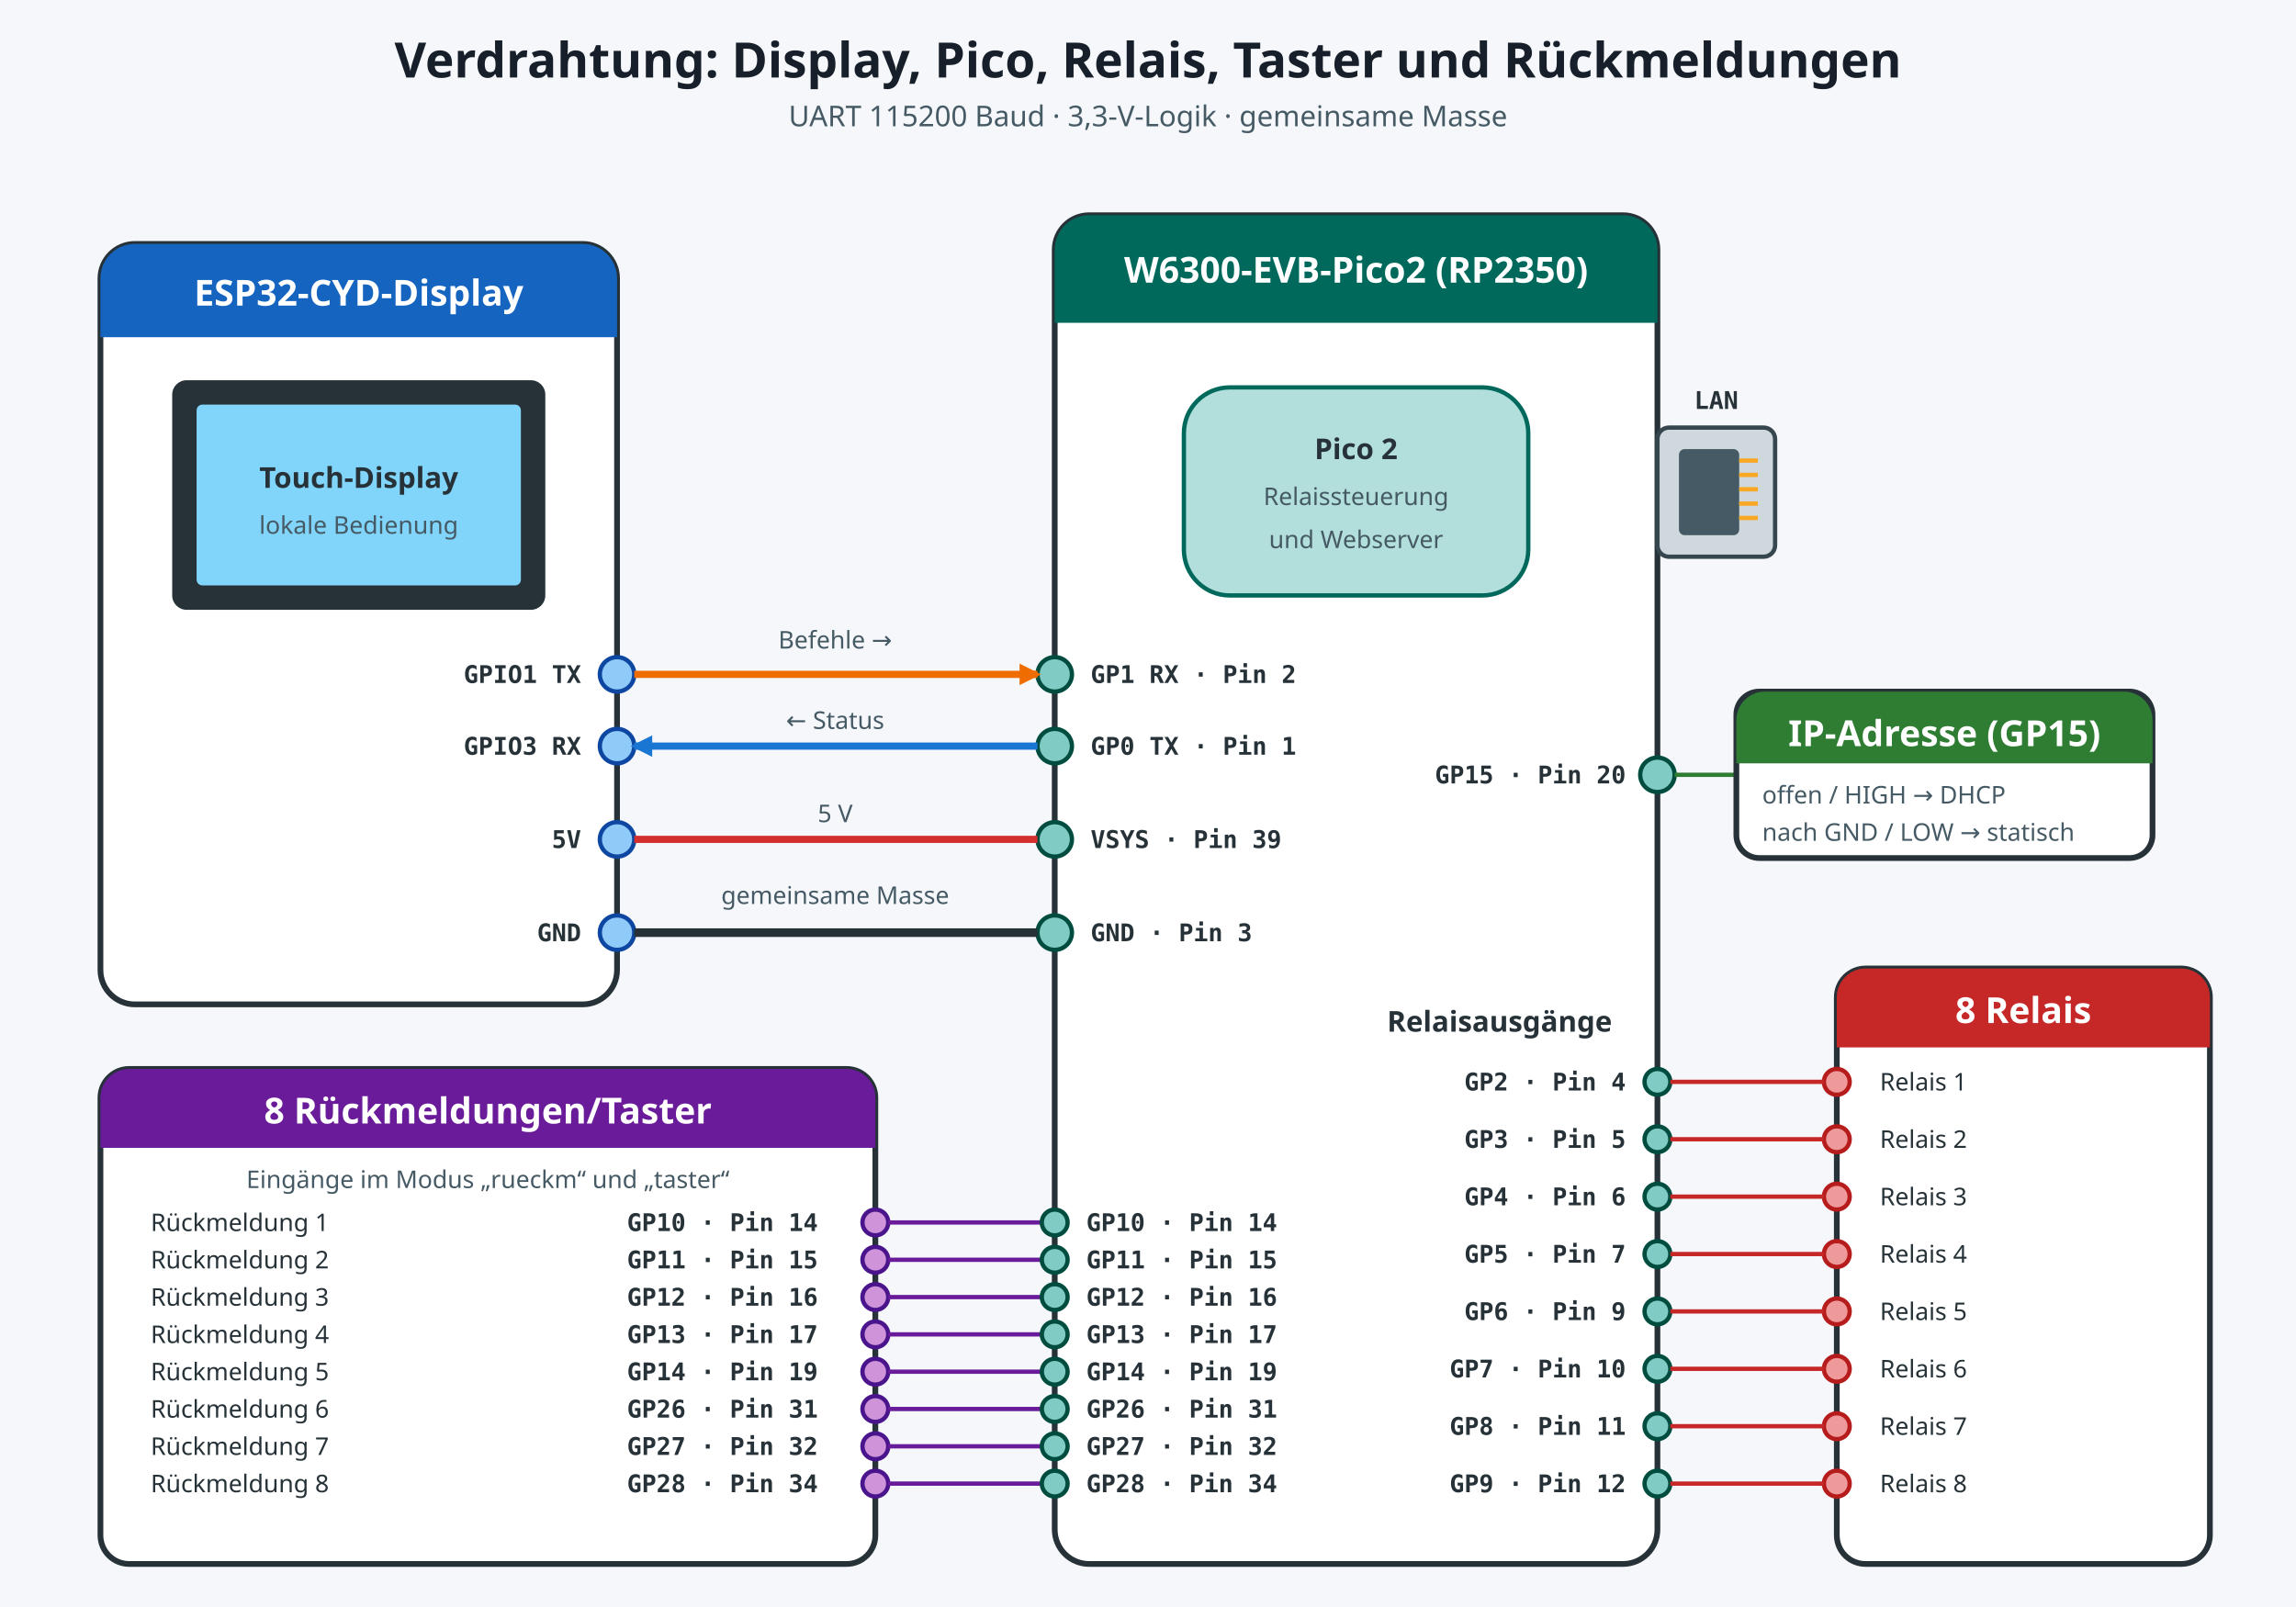
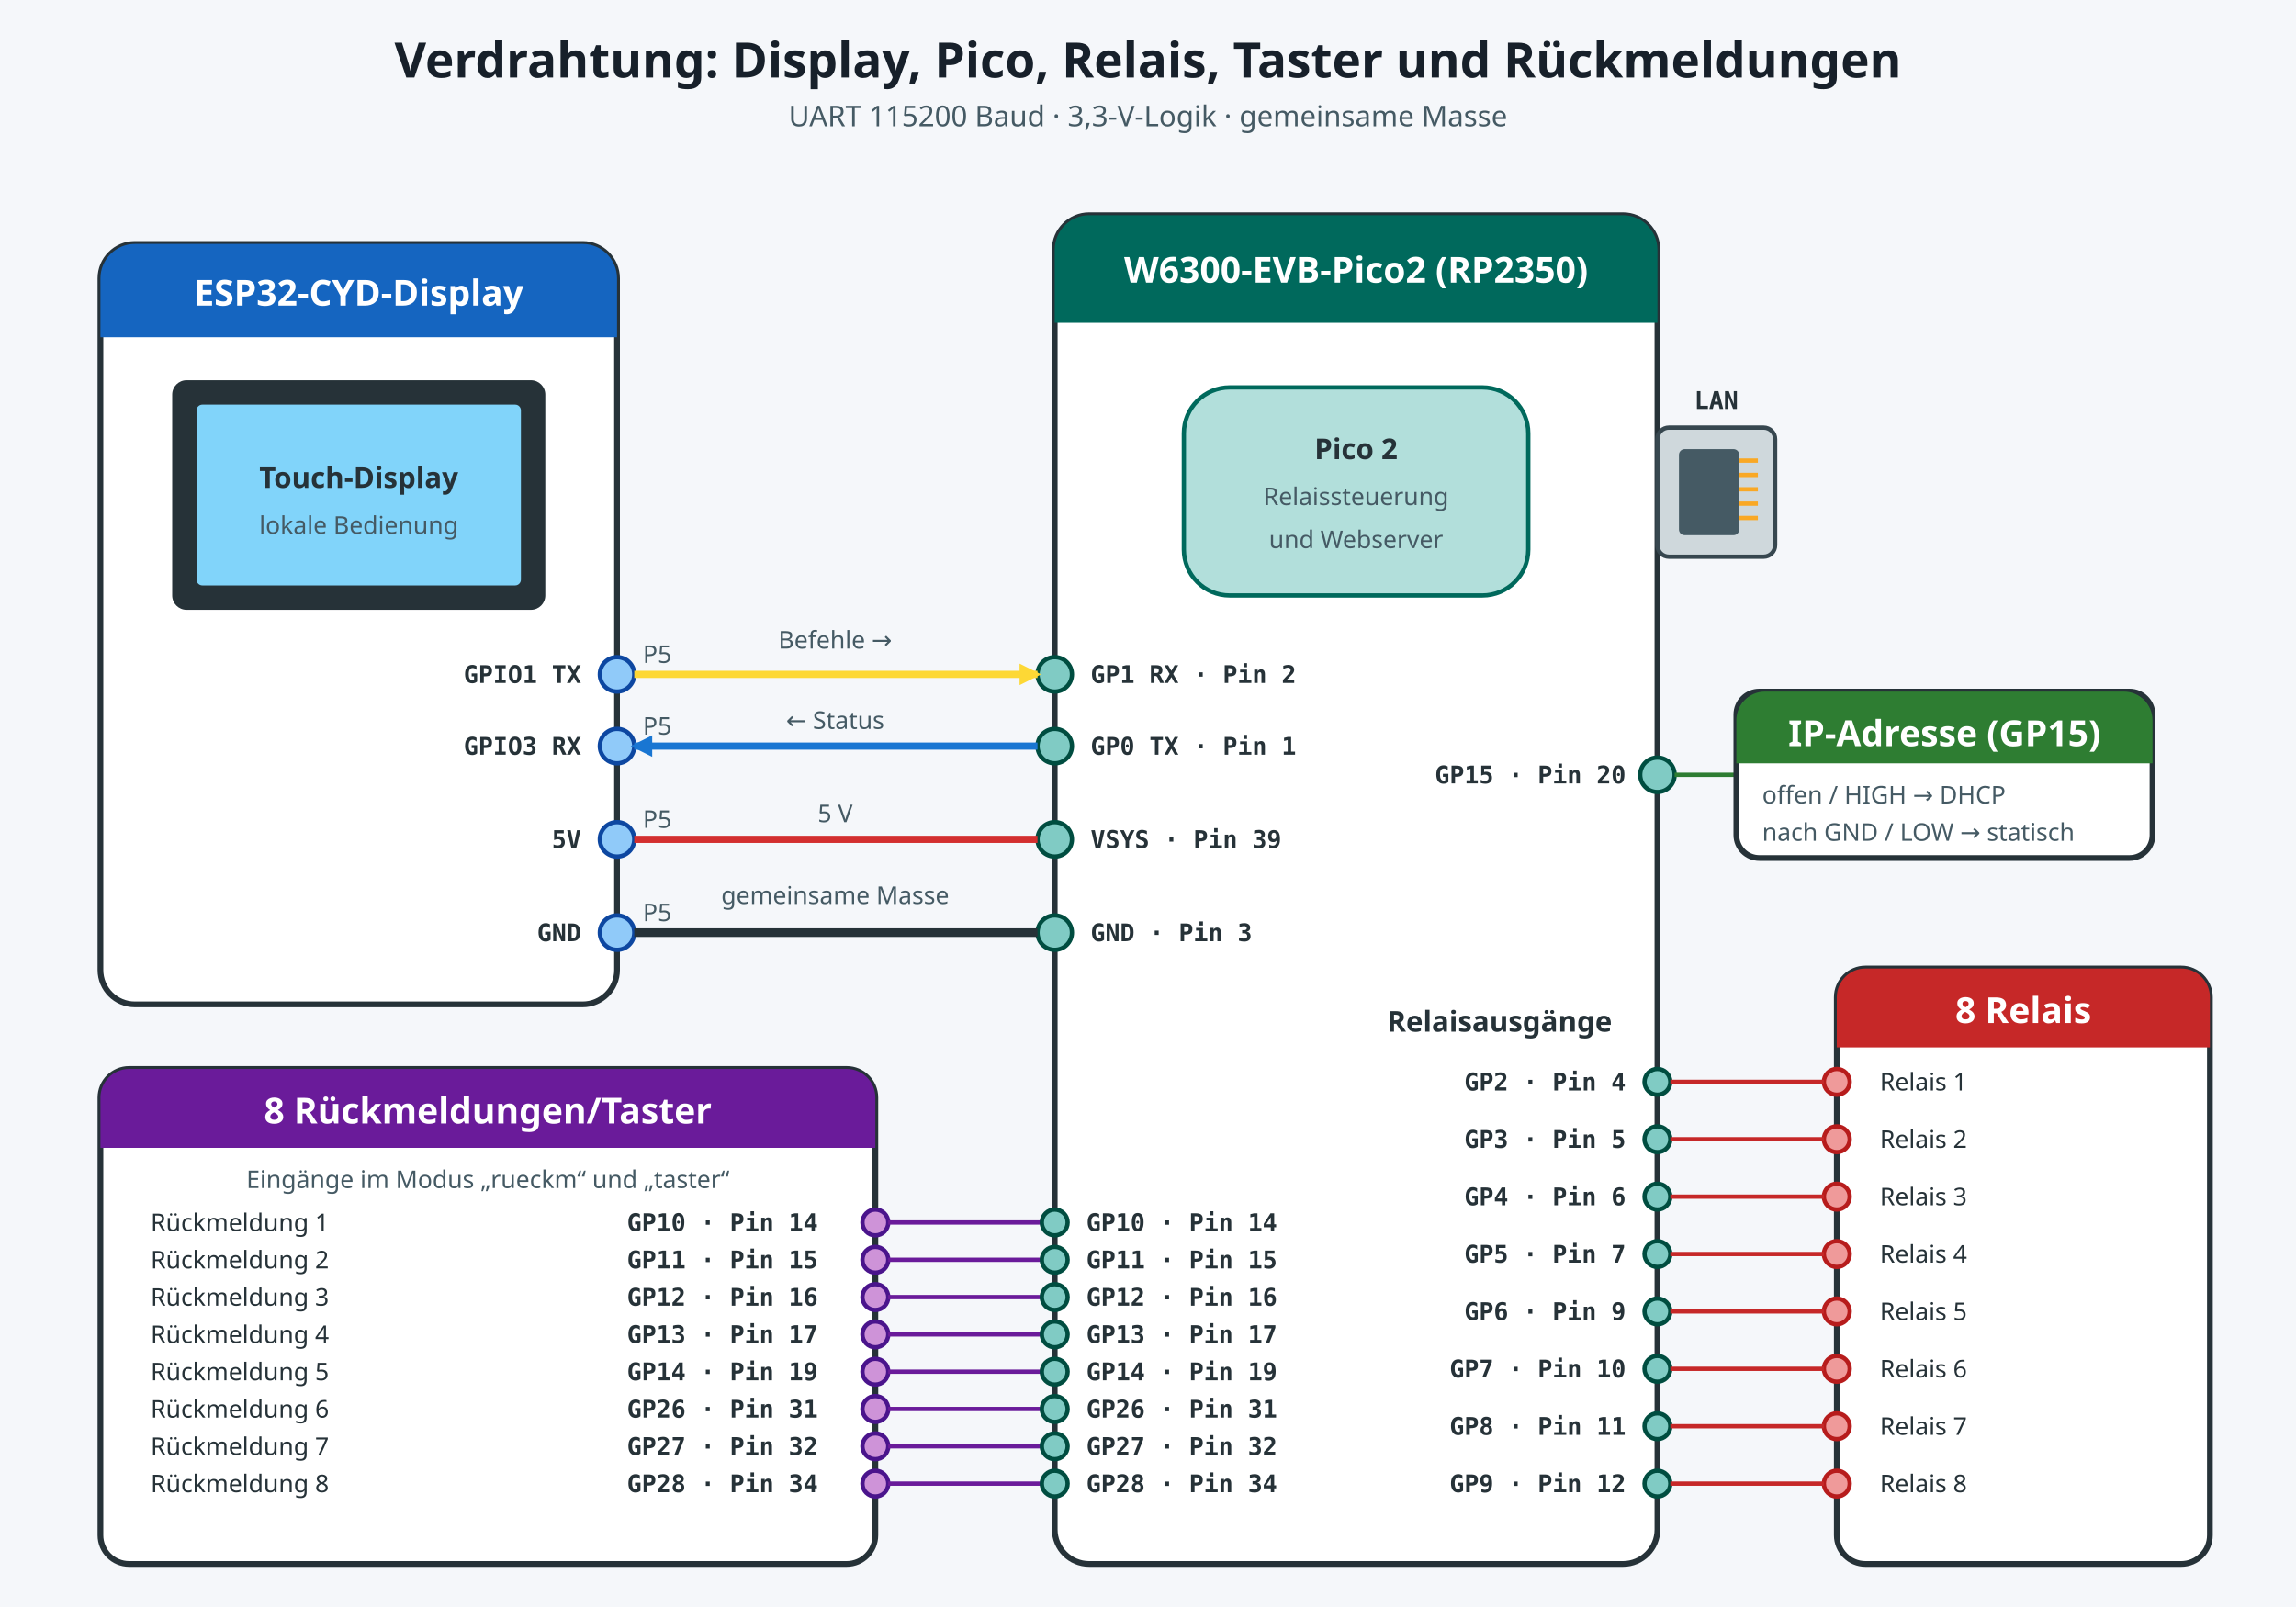
<svg xmlns="http://www.w3.org/2000/svg" width="1600" height="1120" viewBox="0 0 1600 1120" role="img" aria-labelledby="title desc">
  <defs>
    <style>
      .page { fill: #f5f7fa; }
      .board { fill: #ffffff; stroke: #263238; stroke-width: 4; }
      .display-head { fill: #1565c0; }
      .pico-head { fill: #00695c; }
      .relay-head { fill: #c62828; }
      .feedback-head { fill: #6a1b9a; }
      .head-text { fill: #ffffff; font: 700 25px sans-serif; text-anchor: middle; }
      .title { fill: #17202a; font: 700 34px sans-serif; text-anchor: middle; }
      .subtitle { fill: #455a64; font: 20px sans-serif; text-anchor: middle; }
      .label { fill: #263238; font: 700 20px sans-serif; }
      .small { fill: #455a64; font: 17px sans-serif; }
      .pin-text { fill: #263238; font: 700 17px monospace; }
      .channel { fill: #263238; font: 17px sans-serif; }
-       .uart-tx { fill: none; stroke: #ef6c00; stroke-width: 5; marker-end: url(#arrow-orange); }
+       .uart-tx { fill: none; stroke: #fdd835; stroke-width: 5; marker-end: url(#arrow-orange); }
      .uart-rx { fill: none; stroke: #1976d2; stroke-width: 5; marker-end: url(#arrow-blue); }
      .power { fill: none; stroke: #d32f2f; stroke-width: 5; }
      .ground { fill: none; stroke: #263238; stroke-width: 6; }
      .relay-wire { fill: none; stroke: #c62828; stroke-width: 3; }
      .feedback-wire { fill: none; stroke: #6a1b9a; stroke-width: 3; }
      .pin-display { fill: #90caf9; stroke: #0d47a1; stroke-width: 3; }
      .pin-pico { fill: #80cbc4; stroke: #004d40; stroke-width: 3; }
      .pin-relay { fill: #ef9a9a; stroke: #b71c1c; stroke-width: 3; }
      .pin-feedback { fill: #ce93d8; stroke: #4a148c; stroke-width: 3; }
      .dhcp-head { fill: #2e7d32; }
      .dhcp-wire { fill: none; stroke: #2e7d32; stroke-width: 3; }
    </style>
    <marker id="arrow-orange" markerWidth="3" markerHeight="3" refX="2.5" refY="1.5" orient="auto" markerUnits="strokeWidth">
-       <path d="M0,0 L3,1.5 L0,3 z" fill="#ef6c00" />
+       <path d="M0,0 L3,1.5 L0,3 z" fill="#fdd835" />
    </marker>
    <marker id="arrow-blue" markerWidth="3" markerHeight="3" refX="2.5" refY="1.5" orient="auto" markerUnits="strokeWidth">
      <path d="M0,0 L3,1.5 L0,3 z" fill="#1976d2" />
    </marker>
  </defs>
  <rect class="page" width="1600" height="1120" />
  <text class="title" x="800" y="54">Verdrahtung: Display, Pico, Relais, Taster und Rückmeldungen</text>
  <text class="subtitle" x="800" y="88">UART 115200 Baud · 3,3-V-Logik · gemeinsame Masse</text>
  <rect class="board" x="70" y="170" width="360" height="530" rx="24" />
  <path class="display-head" d="M94 170 H406 A24 24 0 0 1 430 194 V235 H70 V194 A24 24 0 0 1 94 170 Z" />
  <text class="head-text" x="250" y="213">ESP32-CYD-Display</text>
  <rect x="120" y="265" width="260" height="160" rx="10" fill="#263238" />
  <rect x="137" y="282" width="226" height="126" rx="4" fill="#81d4fa" />
  <text class="label" x="250" y="340" text-anchor="middle">Touch-Display</text>
  <text class="small" x="250" y="372" text-anchor="middle">lokale Bedienung</text>
  <circle class="pin-display" cx="430" cy="470" r="12" />
  <circle class="pin-display" cx="430" cy="520" r="12" />
  <circle class="pin-display" cx="430" cy="585" r="12" />
  <circle class="pin-display" cx="430" cy="650" r="12" />
+   <text class="small" x="448" y="462" fill="#263238" font-weight="700">P5</text>
+   <text class="small" x="448" y="512" fill="#263238" font-weight="700">P5</text>
+   <text class="small" x="448" y="577" fill="#263238" font-weight="700">P5</text>
+   <text class="small" x="448" y="642" fill="#263238" font-weight="700">P5</text>
  <text class="pin-text" x="405" y="476" text-anchor="end">GPIO1 TX</text>
  <text class="pin-text" x="405" y="526" text-anchor="end">GPIO3 RX</text>
  <text class="pin-text" x="405" y="591" text-anchor="end">5V</text>
  <text class="pin-text" x="405" y="656" text-anchor="end">GND</text>
  <rect class="board" x="735" y="150" width="420" height="940" rx="24" />
  <path class="pico-head" d="M759 150 H1131 A24 24 0 0 1 1155 174 V225 H735 V174 A24 24 0 0 1 759 150 Z" />
  <text class="head-text" x="945" y="197">W6300-EVB-Pico2 (RP2350)</text>
  <rect x="825" y="270" width="240" height="145" rx="32" fill="#b2dfdb" stroke="#00695c" stroke-width="3" />
  <text class="label" x="945" y="320" text-anchor="middle">Pico 2</text>
  <text class="small" x="945" y="352" text-anchor="middle">Relaissteuerung</text>
  <text class="small" x="945" y="382" text-anchor="middle">und Webserver</text>
  <rect x="1155" y="298" width="82" height="90" rx="8" fill="#cfd8dc" stroke="#37474f" stroke-width="3" />
  <rect x="1170" y="313" width="42" height="60" rx="4" fill="#455a64" />
  <path d="M1212 321 H1225 M1212 331 H1225 M1212 341 H1225 M1212 351 H1225 M1212 361 H1225" stroke="#f9a825" stroke-width="3" />
  <text class="pin-text" x="1196" y="285" text-anchor="middle">LAN</text>
  <circle class="pin-pico" cx="735" cy="470" r="12" />
  <circle class="pin-pico" cx="735" cy="520" r="12" />
  <circle class="pin-pico" cx="735" cy="585" r="12" />
  <circle class="pin-pico" cx="735" cy="650" r="12" />
  <text class="pin-text" x="760" y="476">GP1 RX · Pin 2</text>
  <text class="pin-text" x="760" y="526">GP0 TX · Pin 1</text>
  <text class="pin-text" x="760" y="591">VSYS · Pin 39</text>
  <text class="pin-text" x="760" y="656">GND · Pin 3</text>
  <path class="uart-tx" d="M442 470 H723" />
  <path class="uart-rx" d="M723 520 H442" />
  <path class="power" d="M442 585 H723" />
  <path class="ground" d="M442 650 H723" />
-   <text class="small" x="582" y="452" text-anchor="middle" fill="#ef6c00">Befehle →</text>
+   <text class="small" x="582" y="452" text-anchor="middle" fill="#fdd835">Befehle →</text>
  <text class="small" x="582" y="508" text-anchor="middle" fill="#1976d2">← Status</text>
  <text class="small" x="582" y="573" text-anchor="middle" fill="#d32f2f">5 V</text>
  <text class="small" x="582" y="630" text-anchor="middle">gemeinsame Masse</text>
  <text class="label" x="1045" y="719" text-anchor="middle">Relaisausgänge</text>
  <g>
    <circle class="pin-pico" cx="1155" cy="754" r="9" />
    <text class="pin-text" x="1133" y="760" text-anchor="end">GP2 · Pin 4</text>
    <circle class="pin-pico" cx="1155" cy="794" r="9" />
    <text class="pin-text" x="1133" y="800" text-anchor="end">GP3 · Pin 5</text>
    <circle class="pin-pico" cx="1155" cy="834" r="9" />
    <text class="pin-text" x="1133" y="840" text-anchor="end">GP4 · Pin 6</text>
    <circle class="pin-pico" cx="1155" cy="874" r="9" />
    <text class="pin-text" x="1133" y="880" text-anchor="end">GP5 · Pin 7</text>
    <circle class="pin-pico" cx="1155" cy="914" r="9" />
    <text class="pin-text" x="1133" y="920" text-anchor="end">GP6 · Pin 9</text>
    <circle class="pin-pico" cx="1155" cy="954" r="9" />
    <text class="pin-text" x="1133" y="960" text-anchor="end">GP7 · Pin 10</text>
    <circle class="pin-pico" cx="1155" cy="994" r="9" />
    <text class="pin-text" x="1133" y="1000" text-anchor="end">GP8 · Pin 11</text>
    <circle class="pin-pico" cx="1155" cy="1034" r="9" />
    <text class="pin-text" x="1133" y="1040" text-anchor="end">GP9 · Pin 12</text>
  </g>
  <rect class="board" x="1280" y="675" width="260" height="415" rx="20" />
  <path class="relay-head" d="M1300 675 H1520 A20 20 0 0 1 1540 695 V730 H1280 V695 A20 20 0 0 1 1300 675 Z" />
  <text class="head-text" x="1410" y="713">8 Relais</text>
  <g class="channel">
    <circle class="pin-relay" cx="1280" cy="754" r="9" />
    <text x="1310" y="760">Relais 1</text>
    <circle class="pin-relay" cx="1280" cy="794" r="9" />
    <text x="1310" y="800">Relais 2</text>
    <circle class="pin-relay" cx="1280" cy="834" r="9" />
    <text x="1310" y="840">Relais 3</text>
    <circle class="pin-relay" cx="1280" cy="874" r="9" />
    <text x="1310" y="880">Relais 4</text>
    <circle class="pin-relay" cx="1280" cy="914" r="9" />
    <text x="1310" y="920">Relais 5</text>
    <circle class="pin-relay" cx="1280" cy="954" r="9" />
    <text x="1310" y="960">Relais 6</text>
    <circle class="pin-relay" cx="1280" cy="994" r="9" />
    <text x="1310" y="1000">Relais 7</text>
    <circle class="pin-relay" cx="1280" cy="1034" r="9" />
    <text x="1310" y="1040">Relais 8</text>
  </g>
  <path class="relay-wire" d="M1164 754 H1271" />
  <path class="relay-wire" d="M1164 794 H1271" />
  <path class="relay-wire" d="M1164 834 H1271" />
  <path class="relay-wire" d="M1164 874 H1271" />
  <path class="relay-wire" d="M1164 914 H1271" />
  <path class="relay-wire" d="M1164 954 H1271" />
  <path class="relay-wire" d="M1164 994 H1271" />
  <path class="relay-wire" d="M1164 1034 H1271" />
  <circle class="pin-pico" cx="1155" cy="540" r="12" />
  <text class="pin-text" x="1133" y="546" text-anchor="end">GP15 · Pin 20</text>
  <path class="dhcp-wire" d="M1167 540 H1210" />
  <rect class="board" x="1210" y="482" width="290" height="116" rx="16" />
  <path class="dhcp-head" d="M1230 482 H1480 A20 20 0 0 1 1500 502 V532 H1210 V502 A20 20 0 0 1 1230 482 Z" />
  <text class="head-text" x="1355" y="520">IP-Adresse (GP15)</text>
  <text class="small" x="1228" y="560">offen / HIGH → DHCP</text>
  <text class="small" x="1228" y="586">nach GND / LOW → statisch</text>
  <rect class="board" x="70" y="745" width="540" height="345" rx="20" />
  <path class="feedback-head" d="M90 745 H590 A20 20 0 0 1 610 765 V800 H70 V765 A20 20 0 0 1 90 745 Z" />
  <text class="head-text" x="340" y="783">8 Rückmeldungen/Taster</text>
  <text class="small" x="340" y="828" text-anchor="middle">Eingänge im Modus „rueckm“ und „taster“</text>
  <g class="channel">
    <text x="105" y="858">Rückmeldung 1</text>
    <text class="pin-text" x="570" y="858" text-anchor="end">GP10 · Pin 14</text>
    <circle class="pin-feedback" cx="610" cy="852" r="9" />
    <text x="105" y="884">Rückmeldung 2</text>
    <text class="pin-text" x="570" y="884" text-anchor="end">GP11 · Pin 15</text>
    <circle class="pin-feedback" cx="610" cy="878" r="9" />
    <text x="105" y="910">Rückmeldung 3</text>
    <text class="pin-text" x="570" y="910" text-anchor="end">GP12 · Pin 16</text>
    <circle class="pin-feedback" cx="610" cy="904" r="9" />
    <text x="105" y="936">Rückmeldung 4</text>
    <text class="pin-text" x="570" y="936" text-anchor="end">GP13 · Pin 17</text>
    <circle class="pin-feedback" cx="610" cy="930" r="9" />
    <text x="105" y="962">Rückmeldung 5</text>
    <text class="pin-text" x="570" y="962" text-anchor="end">GP14 · Pin 19</text>
    <circle class="pin-feedback" cx="610" cy="956" r="9" />
    <text x="105" y="988">Rückmeldung 6</text>
    <text class="pin-text" x="570" y="988" text-anchor="end">GP26 · Pin 31</text>
    <circle class="pin-feedback" cx="610" cy="982" r="9" />
    <text x="105" y="1014">Rückmeldung 7</text>
    <text class="pin-text" x="570" y="1014" text-anchor="end">GP27 · Pin 32</text>
    <circle class="pin-feedback" cx="610" cy="1008" r="9" />
    <text x="105" y="1040">Rückmeldung 8</text>
    <text class="pin-text" x="570" y="1040" text-anchor="end">GP28 · Pin 34</text>
    <circle class="pin-feedback" cx="610" cy="1034" r="9" />
  </g>
  <path class="feedback-wire" d="M619 852 H726" />
  <path class="feedback-wire" d="M619 878 H726" />
  <path class="feedback-wire" d="M619 904 H726" />
  <path class="feedback-wire" d="M619 930 H726" />
  <path class="feedback-wire" d="M619 956 H726" />
  <path class="feedback-wire" d="M619 982 H726" />
  <path class="feedback-wire" d="M619 1008 H726" />
  <path class="feedback-wire" d="M619 1034 H726" />
  <g>
    <circle class="pin-pico" cx="735" cy="852" r="9" />
    <text class="pin-text" x="757" y="858">GP10 · Pin 14</text>
    <circle class="pin-pico" cx="735" cy="878" r="9" />
    <text class="pin-text" x="757" y="884">GP11 · Pin 15</text>
    <circle class="pin-pico" cx="735" cy="904" r="9" />
    <text class="pin-text" x="757" y="910">GP12 · Pin 16</text>
    <circle class="pin-pico" cx="735" cy="930" r="9" />
    <text class="pin-text" x="757" y="936">GP13 · Pin 17</text>
    <circle class="pin-pico" cx="735" cy="956" r="9" />
    <text class="pin-text" x="757" y="962">GP14 · Pin 19</text>
    <circle class="pin-pico" cx="735" cy="982" r="9" />
    <text class="pin-text" x="757" y="988">GP26 · Pin 31</text>
    <circle class="pin-pico" cx="735" cy="1008" r="9" />
    <text class="pin-text" x="757" y="1014">GP27 · Pin 32</text>
    <circle class="pin-pico" cx="735" cy="1034" r="9" />
    <text class="pin-text" x="757" y="1040">GP28 · Pin 34</text>
  </g>
</svg>
